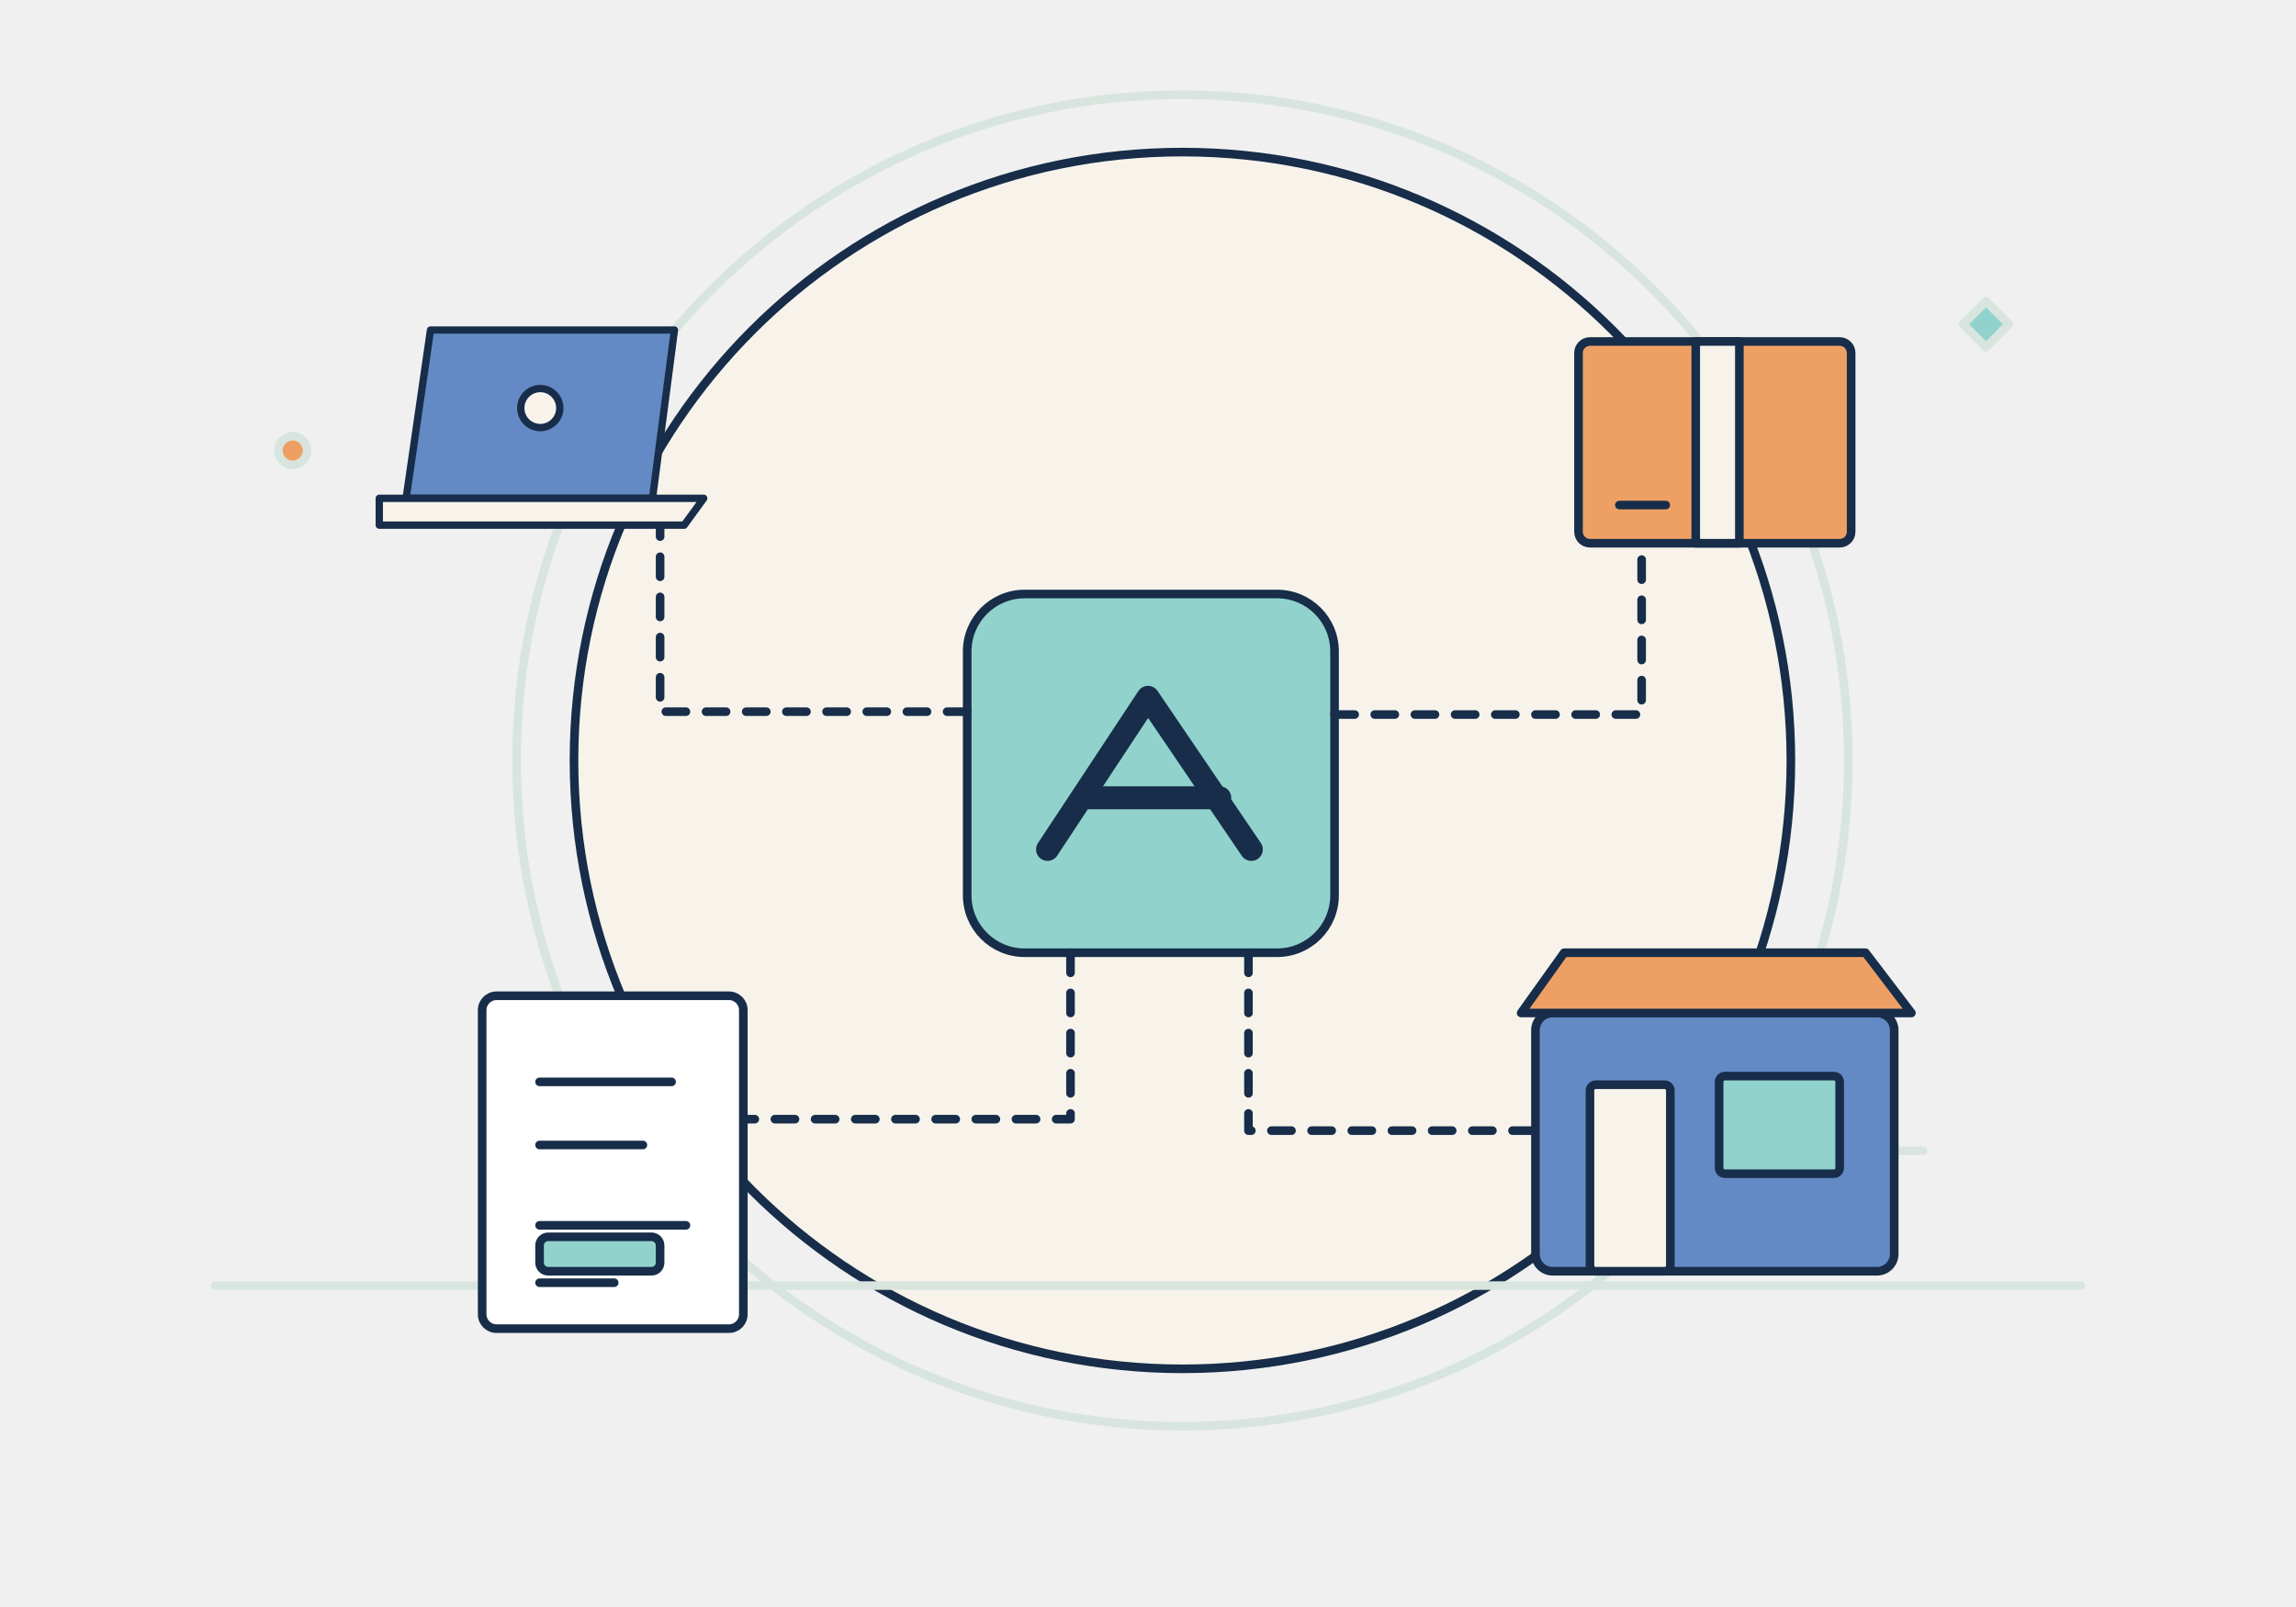
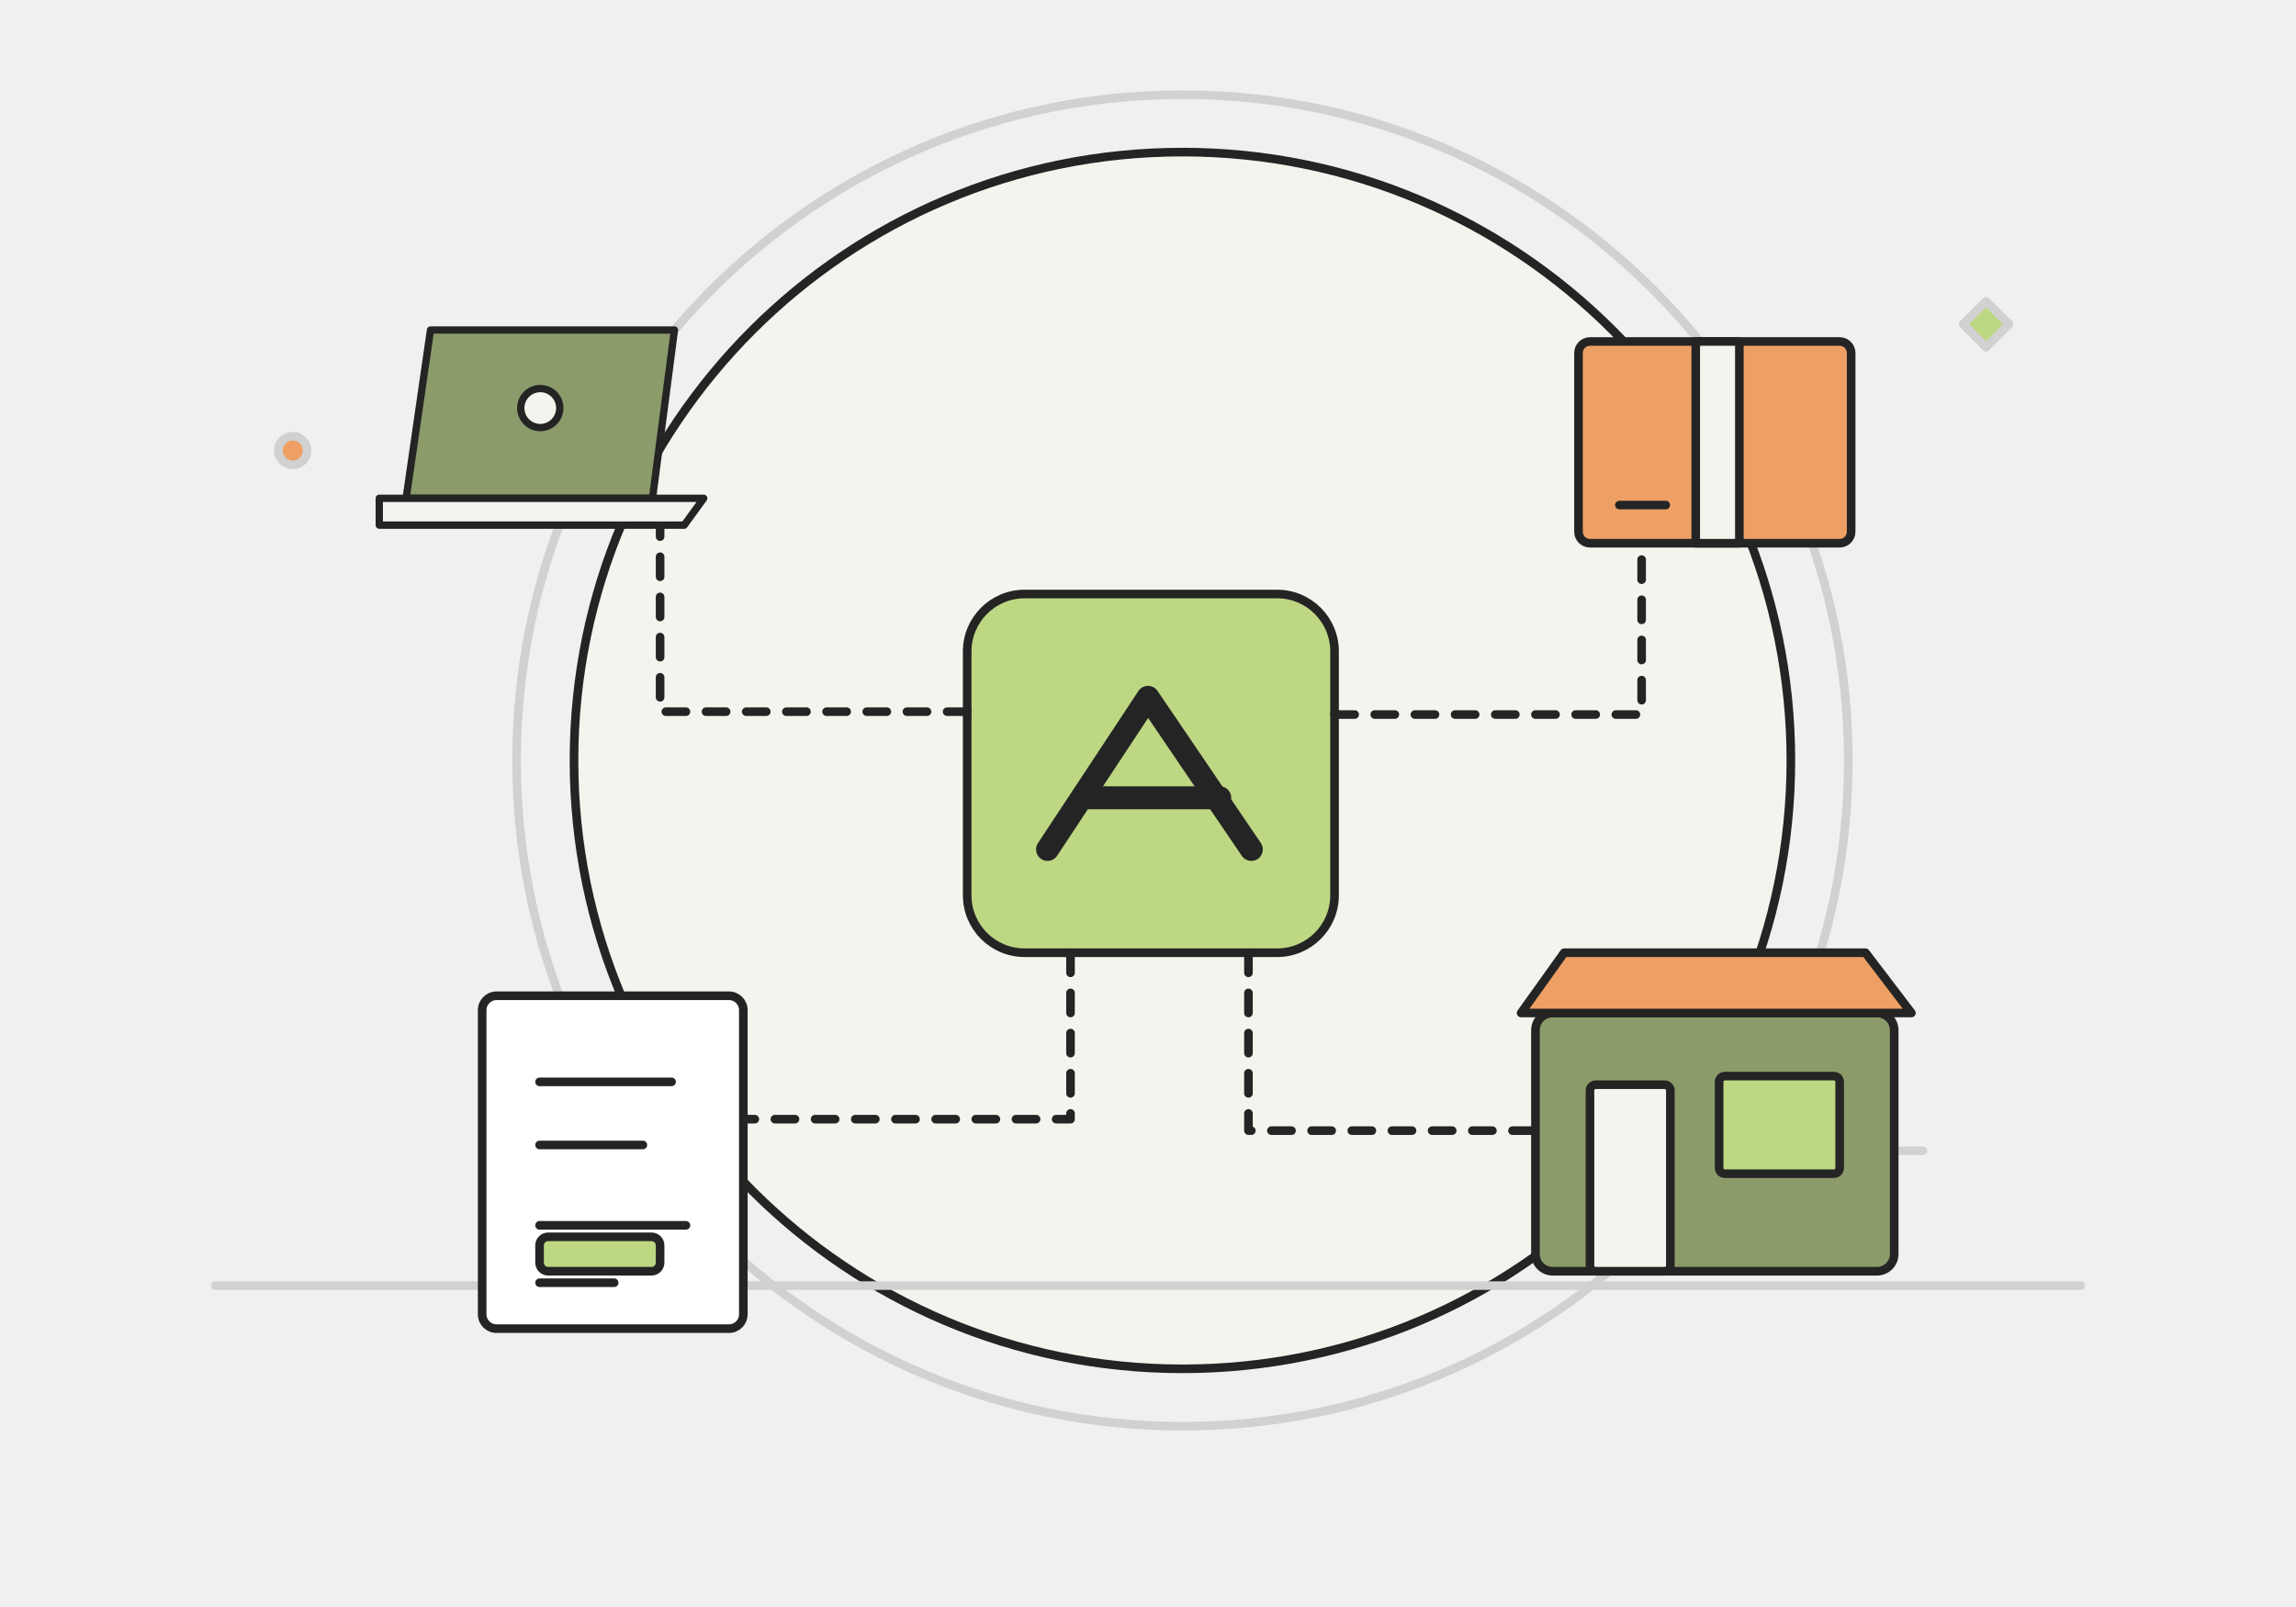
<svg xmlns="http://www.w3.org/2000/svg" viewBox="0 0 800 560" fill="none">
-   <g stroke="#172d49" stroke-width="3" stroke-linecap="round" stroke-linejoin="round">
-     <circle cx="412" cy="265" r="212" fill="#f7f3eb" />
-     <g stroke="#d8e5df">
+   <g stroke="#242424" stroke-width="3" stroke-linecap="round" stroke-linejoin="round">
+     <circle cx="412" cy="265" r="212" fill="#f5f3ee" />
+     <g stroke="#d1d1d1">
      <circle cx="412" cy="265" r="232" fill="none" />
      <path d="M75 448L725 448" fill="none" />
-       <path d="M692 105L700 113L692 121L684 113Z" fill="#91d2cd" />
+       <path d="M692 105L700 113L692 121L684 113Z" fill="#bed783" />
      <circle cx="102" cy="157" r="5" fill="#eea064" />
      <path d="M656 401L670 401" fill="none" />
    </g>
-     <rect x="337" y="207" width="128" height="125" rx="20" fill="#91d2cd" />
+     <rect x="337" y="207" width="128" height="125" rx="20" fill="#bed783" />
    <path d="M365 296L400 243L436 296M377 278H425" fill="none" stroke-width="8" />
    <path d="M337 248H230V182M465 249H572V174M373 332V390H240M435 332V394H563" fill="none" stroke-dasharray="7 7" />
    <g transform="translate(150 115) scale(0.85)">
-       <path d="M0 0H100L91 69H-10Z" fill="#638ac5" />
-       <circle cx="45" cy="32" r="8" fill="#f7f3eb" />
-       <path d="M-21 69H112L104 80H-21Z" fill="#f7f3eb" />
+       <path d="M0 0H100L91 69H-10Z" fill="#8b9b6a" />
+       <circle cx="45" cy="32" r="8" fill="#f5f3ee" />
+       <path d="M-21 69H112L104 80H-21Z" fill="#f5f3ee" />
    </g>
    <g transform="translate(550 119)">
      <rect x="0" y="0" width="95" height="70.3" rx="4" fill="#eea064" />
-       <rect x="40.85" y="0" width="15.2" height="70.3" rx="0" fill="#f7f3eb" />
+       <rect x="40.85" y="0" width="15.2" height="70.3" rx="0" fill="#f5f3ee" />
      <path d="M14.25 57L30.4 57" fill="none" />
    </g>
    <g transform="translate(168 347)">
      <rect x="0" y="0" width="91" height="116" rx="5" fill="#fff" />
      <path d="M20 30L66 30" fill="none" />
      <path d="M20 52L56 52" fill="none" />
      <path d="M20 80L71 80" fill="none" />
      <path d="M20 100L46 100" fill="none" />
-       <rect x="20" y="84" width="42" height="12" rx="3" fill="#91d2cd" />
+       <rect x="20" y="84" width="42" height="12" rx="3" fill="#bed783" />
    </g>
-     <rect x="535" y="353" width="125" height="90" rx="6" fill="#638ac5" />
+     <rect x="535" y="353" width="125" height="90" rx="6" fill="#8b9b6a" />
    <path d="M530 353L545 332H650L666 353Z" fill="#eea064" />
-     <rect x="554" y="378" width="28" height="65" rx="2" fill="#f7f3eb" />
-     <rect x="599" y="375" width="42" height="34" rx="2" fill="#91d2cd" />
+     <rect x="554" y="378" width="28" height="65" rx="2" fill="#f5f3ee" />
+     <rect x="599" y="375" width="42" height="34" rx="2" fill="#bed783" />
  </g>
</svg>
